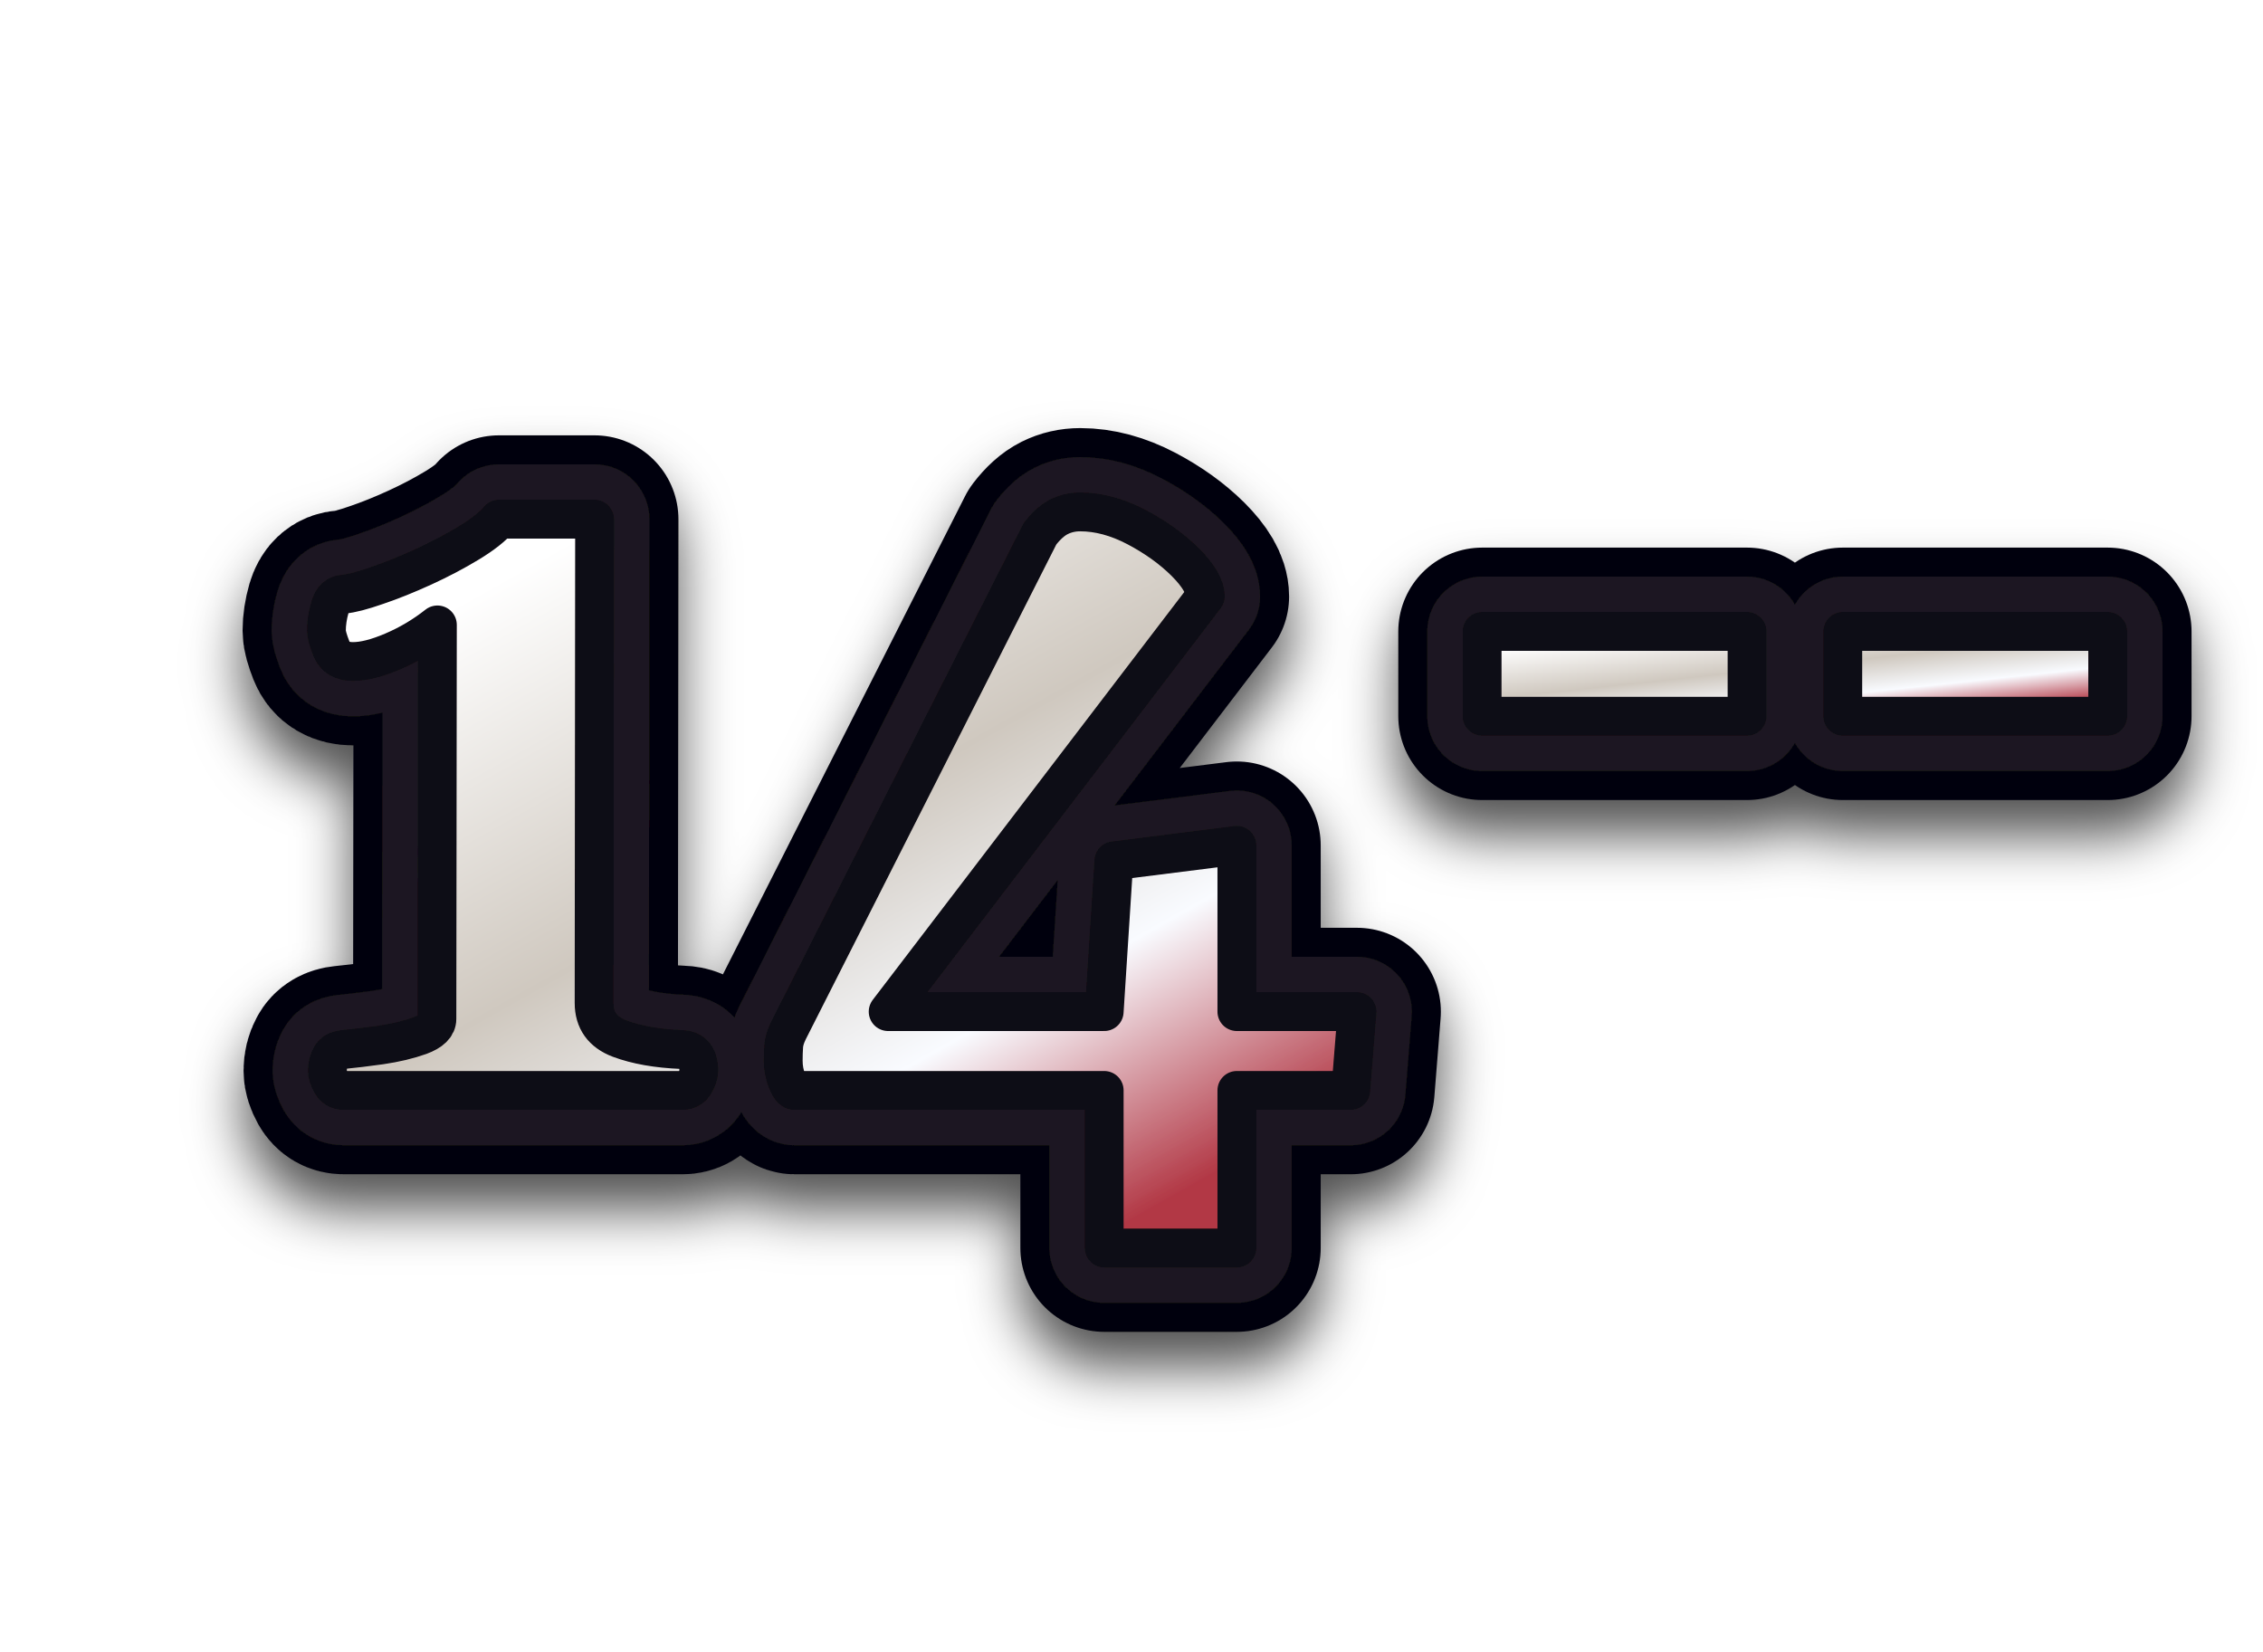
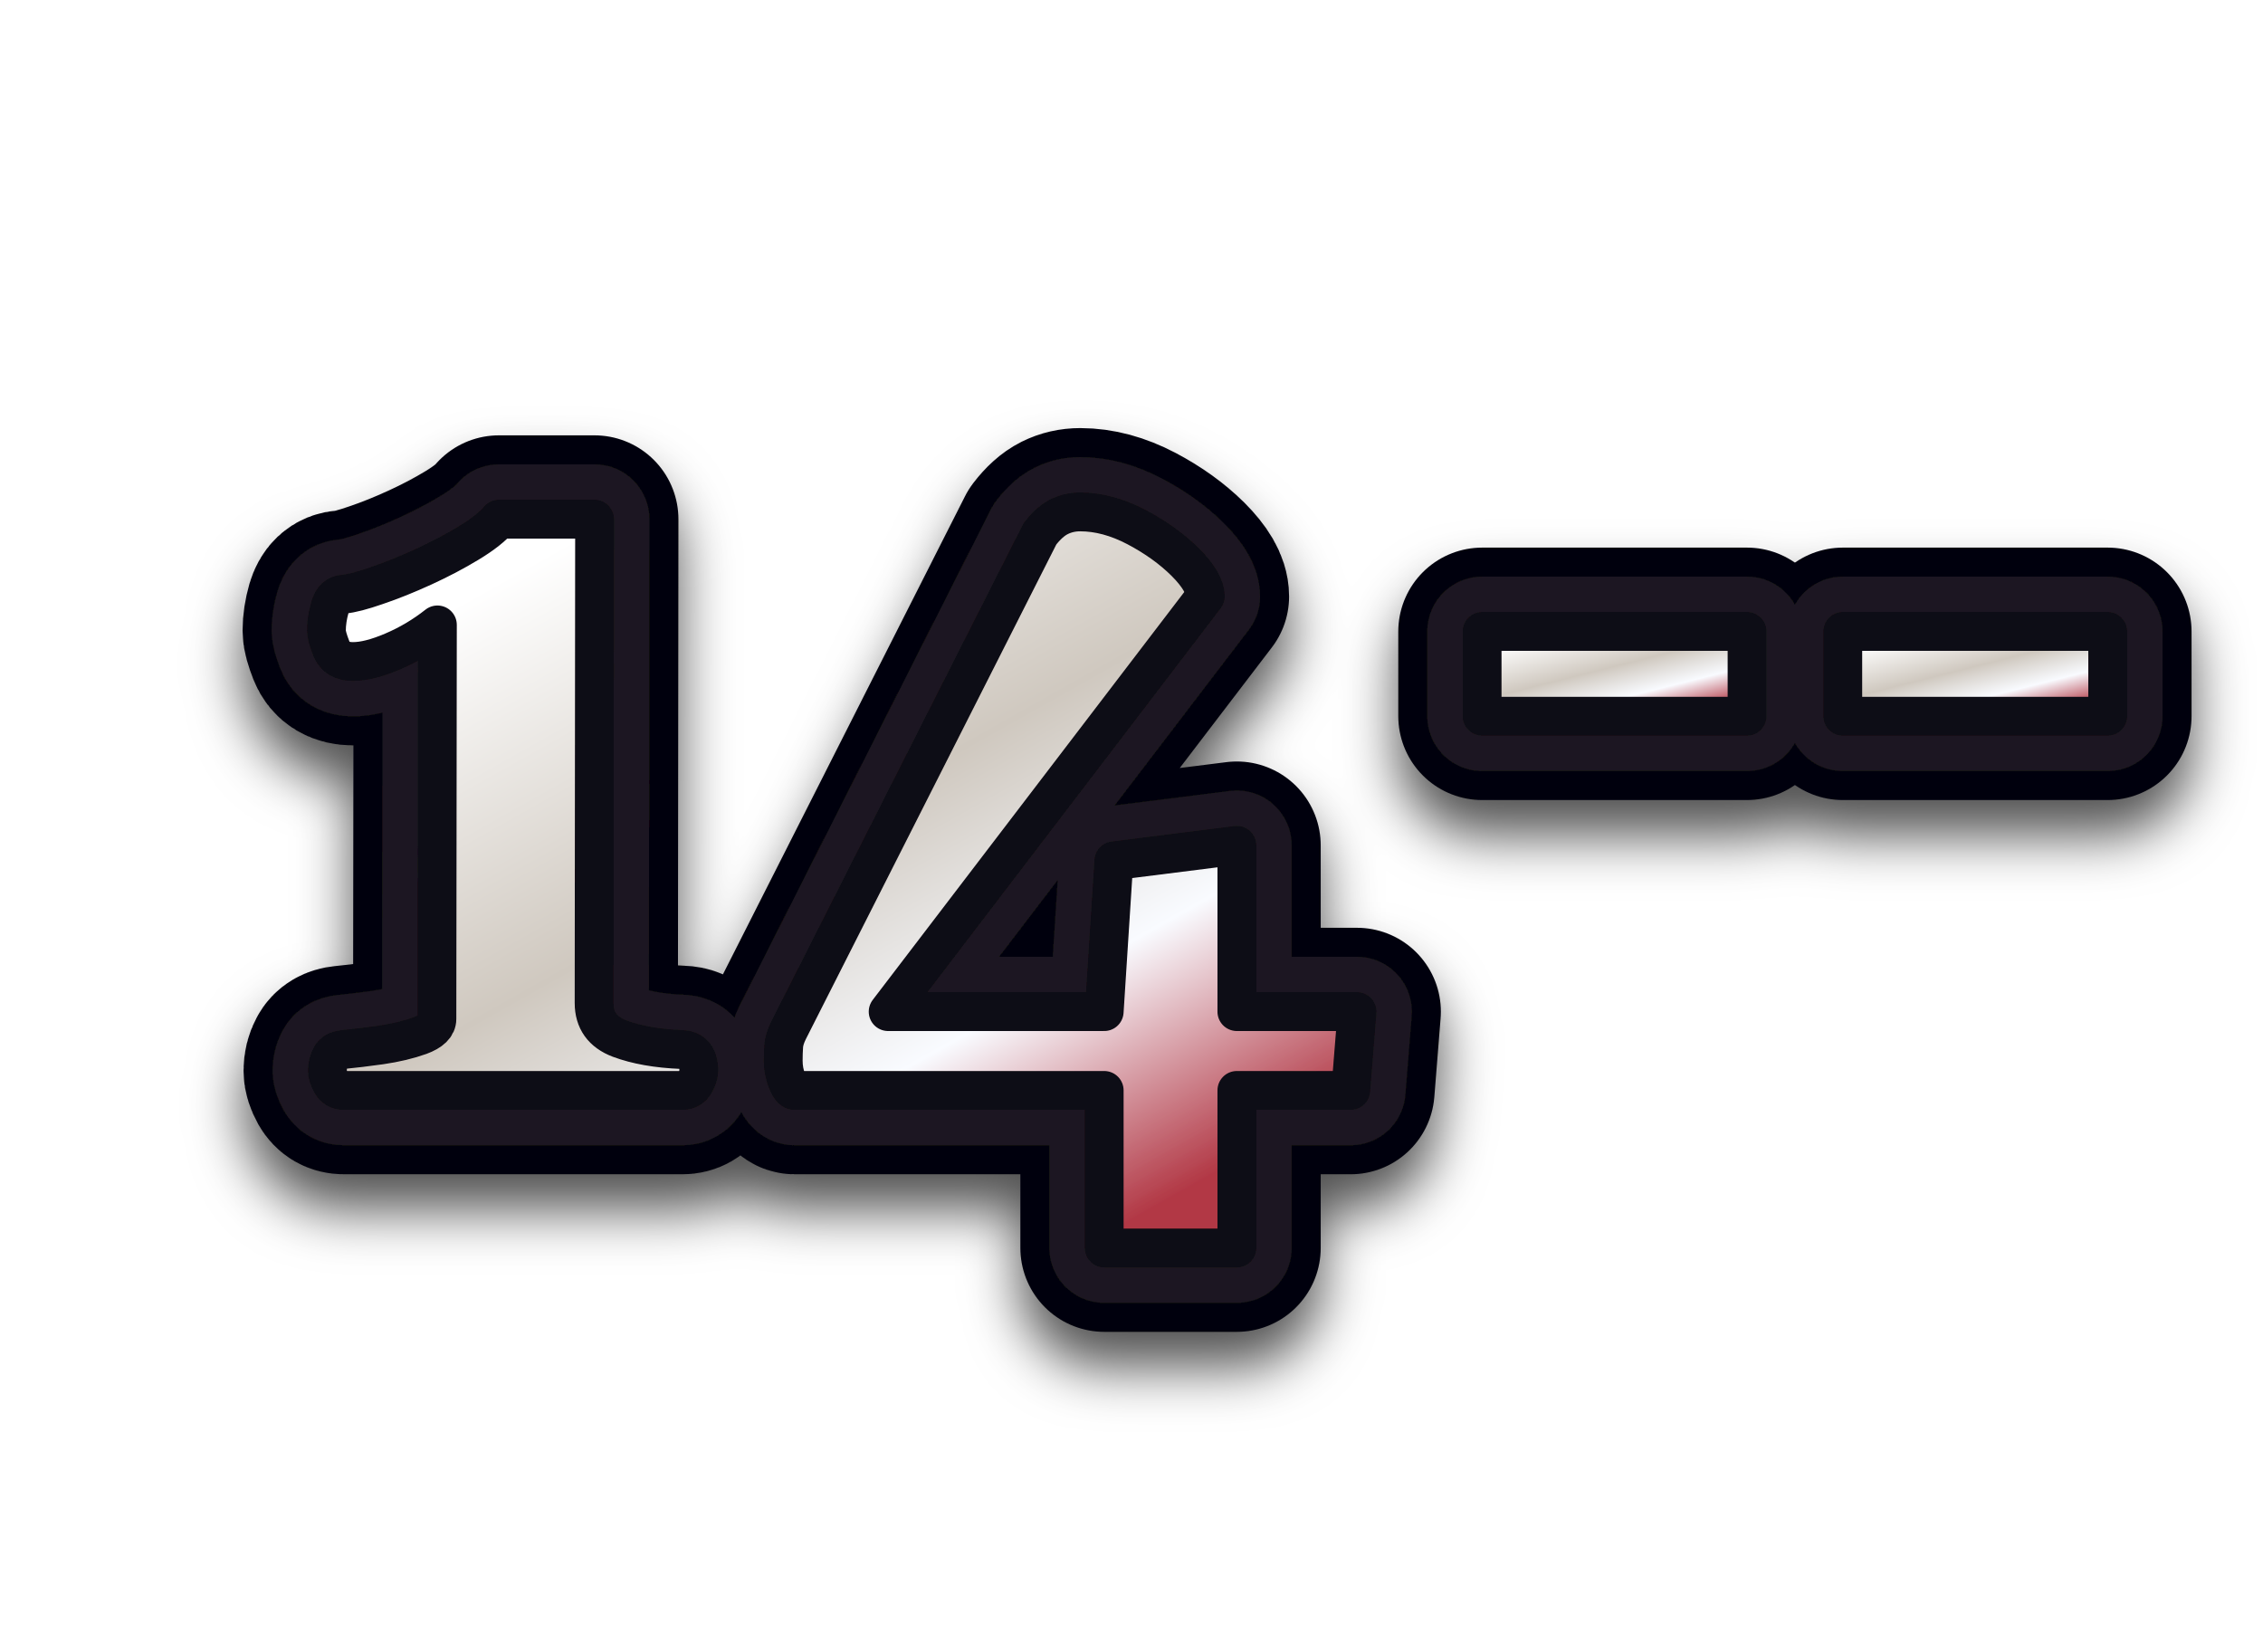
<svg xmlns="http://www.w3.org/2000/svg" viewBox="0 0 1403 1024" role="img" aria-label="LN 14 dan">
  <defs>
    <linearGradient id="lnfill" x1="18%" x2="84%" y1="8%" y2="92%">
      <stop offset="0" stop-color="#ffffff" />
      <stop offset="0.43" stop-color="#cfc8bf" />
      <stop offset="0.72" stop-color="#f9fbff" />
      <stop offset="1" stop-color="#b23845" />
    </linearGradient>
    <filter id="shadow" x="-25%" y="-25%" width="150%" height="150%">
      <feDropShadow dx="0" dy="22" stdDeviation="17" flood-color="#000" flood-opacity="0.68" />
    </filter>
  </defs>
  <g filter="url(#shadow)">
    <path d="M423.1 676.0L213.1 676.0Q208.0 676.0 205.5 671.6Q203.0 667.1 203.0 663.8L203.0 663.8Q203.0 659.1 205.1 655.2Q207.1 651.3 212.8 650.7L212.8 650.7Q222.3 649.8 236.0 647.9Q249.7 645.9 260.3 642.1Q270.9 638.2 270.9 631.7L270.9 631.7L271.2 387.4Q258.4 397.5 243.6 403.8Q228.9 410.1 218.8 410.1L218.8 410.1Q208.6 410.1 205.5 402.2Q202.4 394.3 202.4 391.0L202.4 391.0Q202.4 384.1 204.6 376.4Q206.9 368.6 213.1 368.4L213.1 368.4Q220.0 367.8 233.5 363.1Q247.1 358.5 262.4 351.5Q277.7 344.5 290.7 336.6Q303.7 328.7 309.3 321.9L309.3 321.9L368.6 321.9L368.3 621.8Q368.3 637.9 384.1 643.9Q399.9 649.8 422.5 650.7L422.5 650.7Q433.2 651.0 433.2 663.8L433.2 663.8Q433.2 667.1 430.7 671.6Q428.2 676.0 423.1 676.0L423.1 676.0ZM766.8 773.7L684.6 773.7L684.6 676.0L492.5 676.0Q490.4 676.0 488.0 670.2Q485.6 664.4 485.6 657.6L485.6 657.6Q485.6 652.8 485.9 648.5Q486.2 644.2 488.9 638.8L488.9 638.8L644.7 331.1Q650.6 323.4 656.6 320.4Q662.6 317.4 669.7 317.4L669.7 317.4Q686.7 317.4 704.6 326.8Q722.4 336.2 734.8 348.5Q747.2 360.9 747.2 369.8L747.2 369.8L550.6 627.2L684.6 627.2L690.6 533.7L766.8 524.1L766.8 627.2L841.3 627.2L837.4 676.0L766.8 676.0L766.8 773.7Z" fill="none" stroke="#050509" stroke-width="104" stroke-linejoin="round" />
-     <path d="M918.9 391.5L1083.1 391.5L1083.1 444.0L918.9 444.0ZM1142.5 391.5L1306.7 391.5L1306.7 444.0L1142.5 444.0Z" fill="none" stroke="#050509" stroke-width="104" stroke-linejoin="round" />
+     <path d="M918.9 391.5L1083.1 391.5L1083.1 444.0L918.9 444.0Z" fill="none" stroke="#050509" stroke-width="104" stroke-linejoin="round" />
+     <path d="M1142.5 391.5L1306.7 391.5L1306.7 444.0L1142.5 444.0Z" fill="none" stroke="#050509" stroke-width="104" stroke-linejoin="round" />
    <path d="M423.1 676.0L213.1 676.0Q208.0 676.0 205.5 671.6Q203.0 667.1 203.0 663.8L203.0 663.8Q203.0 659.1 205.1 655.2Q207.1 651.3 212.8 650.7L212.8 650.7Q222.3 649.8 236.0 647.9Q249.7 645.9 260.3 642.1Q270.9 638.2 270.9 631.7L270.9 631.7L271.2 387.4Q258.4 397.5 243.6 403.8Q228.9 410.1 218.8 410.1L218.8 410.1Q208.6 410.1 205.5 402.2Q202.4 394.3 202.4 391.0L202.4 391.0Q202.4 384.1 204.6 376.4Q206.9 368.6 213.1 368.4L213.1 368.4Q220.0 367.8 233.5 363.1Q247.1 358.5 262.4 351.5Q277.7 344.5 290.7 336.6Q303.7 328.7 309.3 321.9L309.3 321.9L368.6 321.9L368.3 621.8Q368.3 637.9 384.1 643.9Q399.9 649.8 422.5 650.7L422.5 650.7Q433.2 651.0 433.2 663.8L433.2 663.8Q433.2 667.1 430.7 671.6Q428.2 676.0 423.1 676.0L423.1 676.0ZM766.8 773.7L684.6 773.7L684.6 676.0L492.5 676.0Q490.4 676.0 488.0 670.2Q485.6 664.4 485.6 657.6L485.6 657.6Q485.6 652.8 485.9 648.5Q486.2 644.2 488.9 638.8L488.9 638.8L644.7 331.1Q650.6 323.4 656.6 320.4Q662.6 317.4 669.7 317.4L669.7 317.4Q686.7 317.4 704.6 326.8Q722.4 336.2 734.8 348.5Q747.2 360.9 747.2 369.8L747.2 369.8L550.6 627.2L684.6 627.2L690.6 533.7L766.8 524.1L766.8 627.2L841.3 627.2L837.4 676.0L766.8 676.0L766.8 773.7Z" fill="none" stroke="#1c1820" stroke-width="68" stroke-linejoin="round" />
-     <path d="M918.9 391.5L1083.1 391.5L1083.1 444.0L918.9 444.0ZM1142.5 391.5L1306.7 391.5L1306.7 444.0L1142.5 444.0Z" fill="none" stroke="#1c1820" stroke-width="68" stroke-linejoin="round" />
+     <path d="M918.9 391.5L1083.1 391.5L1083.1 444.0L918.9 444.0Z" fill="none" stroke="#1c1820" stroke-width="68" stroke-linejoin="round" />
+     <path d="M1142.5 391.5L1306.7 391.5L1306.7 444.0L1142.5 444.0Z" fill="none" stroke="#1c1820" stroke-width="68" stroke-linejoin="round" />
    <path d="M423.1 676.0L213.1 676.0Q208.0 676.0 205.5 671.6Q203.0 667.1 203.0 663.8L203.0 663.8Q203.0 659.1 205.1 655.2Q207.1 651.3 212.8 650.7L212.8 650.7Q222.3 649.8 236.0 647.9Q249.7 645.9 260.3 642.1Q270.9 638.2 270.9 631.7L270.9 631.7L271.2 387.4Q258.4 397.5 243.6 403.8Q228.9 410.1 218.8 410.1L218.8 410.1Q208.6 410.1 205.5 402.2Q202.4 394.3 202.4 391.0L202.4 391.0Q202.4 384.1 204.6 376.4Q206.9 368.6 213.1 368.4L213.1 368.4Q220.0 367.8 233.5 363.1Q247.1 358.5 262.4 351.5Q277.7 344.5 290.7 336.6Q303.7 328.7 309.3 321.9L309.3 321.9L368.6 321.9L368.3 621.8Q368.3 637.9 384.1 643.9Q399.9 649.8 422.5 650.7L422.5 650.7Q433.2 651.0 433.2 663.8L433.2 663.8Q433.2 667.1 430.7 671.6Q428.2 676.0 423.1 676.0L423.1 676.0ZM766.8 773.7L684.6 773.7L684.6 676.0L492.5 676.0Q490.4 676.0 488.0 670.2Q485.6 664.4 485.6 657.6L485.6 657.6Q485.6 652.8 485.9 648.5Q486.2 644.2 488.9 638.8L488.9 638.8L644.7 331.1Q650.6 323.4 656.6 320.4Q662.6 317.4 669.7 317.4L669.7 317.4Q686.7 317.4 704.6 326.8Q722.4 336.2 734.8 348.5Q747.2 360.9 747.2 369.8L747.2 369.8L550.6 627.2L684.6 627.2L690.6 533.7L766.8 524.1L766.8 627.2L841.3 627.2L837.4 676.0L766.8 676.0L766.8 773.7Z" fill="url(#lnfill)" stroke="#0d0a12" stroke-width="24" stroke-linejoin="round" />
-     <path d="M918.9 391.5L1083.1 391.5L1083.1 444.0L918.9 444.0ZM1142.5 391.5L1306.7 391.5L1306.7 444.0L1142.5 444.0Z" fill="url(#lnfill)" stroke="#0d0a12" stroke-width="24" stroke-linejoin="round" />
+     <path d="M918.9 391.5L1083.1 391.5L1083.1 444.0L918.9 444.0Z" fill="url(#lnfill)" stroke="#0d0a12" stroke-width="24" stroke-linejoin="round" />
+     <path d="M1142.5 391.5L1306.7 391.5L1306.7 444.0L1142.5 444.0Z" fill="url(#lnfill)" stroke="#0d0a12" stroke-width="24" stroke-linejoin="round" />
  </g>
</svg>
